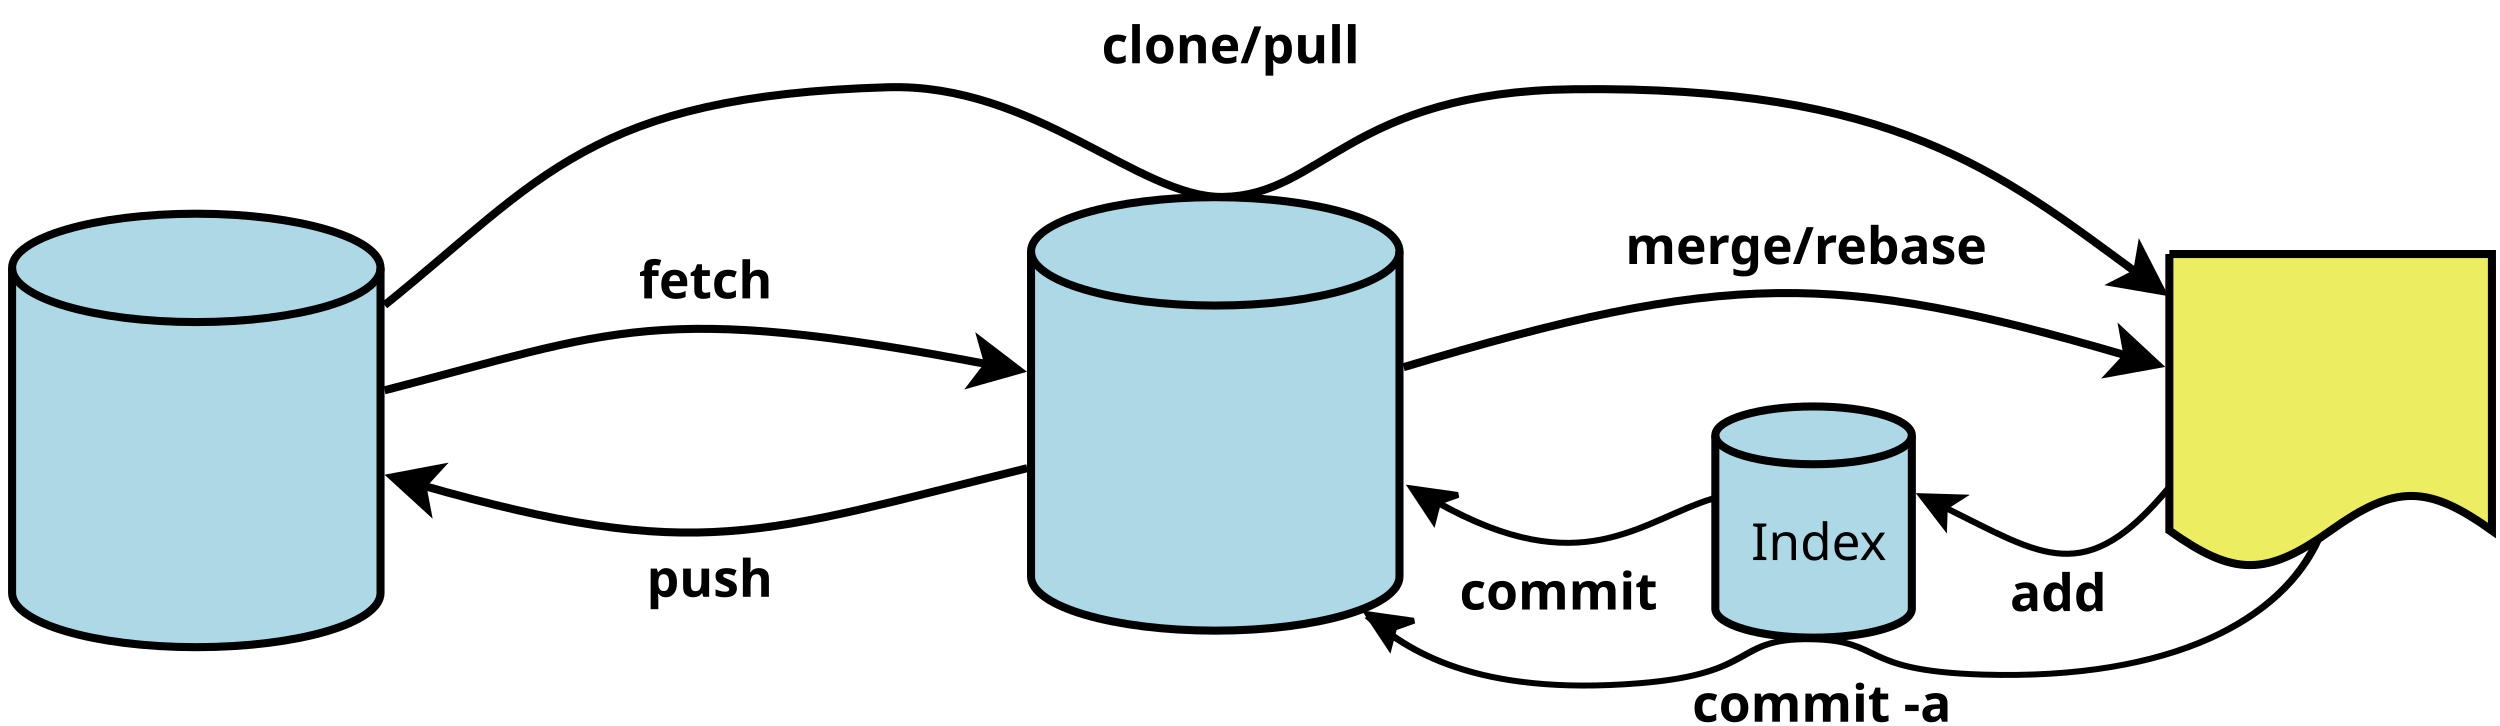
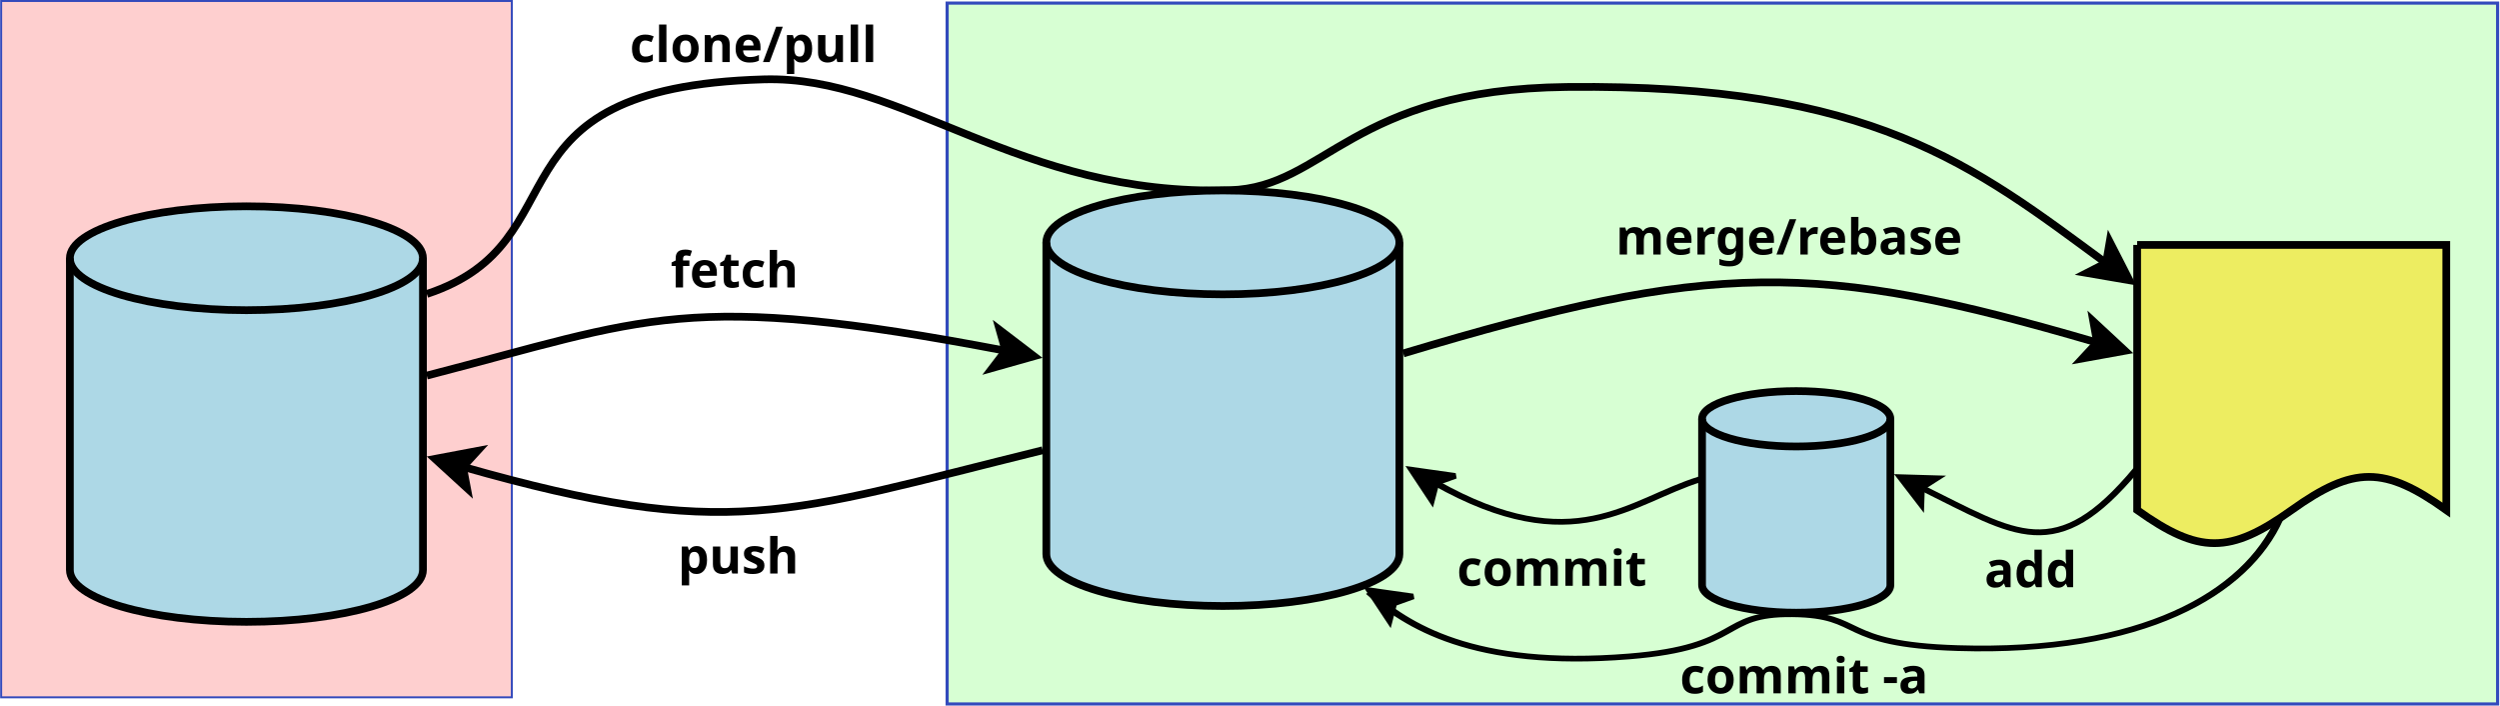
- <svg xmlns="http://www.w3.org/2000/svg" width="31cm" height="9cm" viewBox="143 97 618 180" id="svg2" version="1.1">
+ <svg xmlns="http://www.w3.org/2000/svg" width="32.337cm" height="9.126cm" viewBox="143 97 644.648 182.517" id="svg2" version="1.1">
  <defs id="defs152" />
-   <g id="g4">
-     <path style="fill: #eded61" d="M 680 160 L 760,160 L 760,228.571 C 744,217.143 736,217.143 720,228.571 C 704,240 696,240 680,228.571 L 680,160z" id="path6" />
-     <path style="fill: none; fill-opacity:0; stroke-width: 2; stroke: #000000" d="M 680 160 L 760,160 L 760,228.571 C 744,217.143 736,217.143 720,228.571 C 704,240 696,240 680,228.571 L 680,160" id="path8" />
-     <text font-size="12.8" style="fill: #000000;text-anchor:middle;font-family:sans-serif;font-style:normal;font-weight:normal" x="720" y="192.571" id="text10">
+   <rect style="color:#000000;display:inline;overflow:visible;visibility:visible;opacity:1;fill:#51ff43;fill-opacity:0.234;fill-rule:nonzero;stroke:#334abc;stroke-width:0.812;stroke-linecap:butt;stroke-linejoin:miter;stroke-miterlimit:4;stroke-dasharray:none;stroke-dashoffset:0;stroke-opacity:1;marker:none;enable-background:accumulate" id="rect4271-7" width="401.256" height="181.314" x="387.072" y="97.797" />
+   <g id="g4" transform="translate(15.04339,0.3682796)">
+     <path style="fill:#eded61" d="m 680,160 80,0 0,68.571 c -16,-11.428 -24,-11.428 -40,0 -16,11.429 -24,11.429 -40,0 L 680,160 Z" id="path6" />
+     <path style="fill:none;fill-opacity:0;stroke:#000000;stroke-width:2" d="m 680,160 80,0 0,68.571 c -16,-11.428 -24,-11.428 -40,0 -16,11.429 -24,11.429 -40,0 L 680,160" id="path8" />
+     <text font-size="12.8" style="font-style:normal;font-weight:normal;font-size:12.8px;font-family:sans-serif;text-anchor:middle;fill:#000000" x="720" y="192.571" id="text10">
      <tspan x="720" y="192.571" id="tspan12" />
    </text>
  </g>
-   <g id="g18">
-     <path style="fill: none; fill-opacity:0; stroke-width: 2; stroke: #000000" d="M 237.364 193.801 C 294.614,179.051 304.256,171.549 387.143,187.373" id="path20" />
-     <polygon style="fill: #000000" points="394.51,188.779 383.749,191.815 387.143,187.373 385.625,181.993 " id="polygon22" />
-     <polygon style="fill: none; fill-opacity:0; stroke-width: 2; stroke: #000000" points="394.51,188.779 383.749,191.815 387.143,187.373 385.625,181.993 " id="polygon24" />
+   <rect style="color:#000000;display:inline;overflow:visible;visibility:visible;opacity:1;fill:#fa3333;fill-opacity:0.234;fill-rule:nonzero;stroke:#334abc;stroke-width:0.512;stroke-linecap:butt;stroke-linejoin:miter;stroke-miterlimit:4;stroke-dasharray:none;stroke-dashoffset:0;stroke-opacity:1;marker:none;enable-background:accumulate" id="rect4271" width="132.165" height="180.139" x="142.256" y="97.256" />
+   <g id="g18" transform="translate(15.04339,0.3682796)">
+     <path style="fill:none;fill-opacity:0;stroke:#000000;stroke-width:2" d="m 237.364,193.801 c 57.25,-14.75 66.892,-22.252 149.779,-6.428" id="path20" />
+     <polygon style="fill:#000000" points="385.625,181.993 394.51,188.779 383.749,191.815 387.143,187.373 " id="polygon22" />
+     <polygon style="fill:none;fill-opacity:0;stroke:#000000;stroke-width:2" points="385.625,181.993 394.51,188.779 383.749,191.815 387.143,187.373 " id="polygon24" />
  </g>
-   <g id="g26">
-     <path style="fill: none; fill-opacity:0; stroke-width: 2; stroke: #000000" d="M 490.079 188.061 C 570.079,164.061 596.997,163.999 669.653,185.264" id="path28" />
-     <polygon style="fill: #000000" points="676.851,187.371 665.849,189.361 669.653,185.264 668.658,179.763 " id="polygon30" />
-     <polygon style="fill: none; fill-opacity:0; stroke-width: 2; stroke: #000000" points="676.851,187.371 665.849,189.361 669.653,185.264 668.658,179.763 " id="polygon32" />
+   <g id="g26" transform="translate(15.04339,0.3682796)">
+     <path style="fill:none;fill-opacity:0;stroke:#000000;stroke-width:2" d="m 490.079,188.061 c 80,-24 106.918,-24.062 179.574,-2.797" id="path28" />
+     <polygon style="fill:#000000" points="668.658,179.763 676.851,187.371 665.849,189.361 669.653,185.264 " id="polygon30" />
+     <polygon style="fill:none;fill-opacity:0;stroke:#000000;stroke-width:2" points="668.658,179.763 676.851,187.371 665.849,189.361 669.653,185.264 " id="polygon32" />
  </g>
-   <g id="g34" transform="matrix(0.8315427,0,0,0.7571739,103.9218,39.17611)">
+   <g id="g34" transform="matrix(0.8315427,0,0,0.7571739,118.9652,39.54439)">
    <path style="fill:none;fill-opacity:0;stroke:#000000;stroke-width:2" d="m 692.54,236.247 c -25,33 -37.467,22.16 -66.837,6.262" id="path36" />
-     <polygon style="fill:#000000" points="625.703,242.509 625.522,248.096 619.107,238.939 630.282,239.302 " id="polygon38" />
-     <polygon style="fill:none;fill-opacity:0;stroke:#000000;stroke-width:2" points="625.703,242.509 625.522,248.096 619.107,238.939 630.282,239.302 " id="polygon40" />
+     <polygon style="fill:#000000" points="630.282,239.302 625.703,242.509 625.522,248.096 619.107,238.939 " id="polygon38" />
+     <polygon style="fill:none;fill-opacity:0;stroke:#000000;stroke-width:2" points="630.282,239.302 625.703,242.509 625.522,248.096 619.107,238.939 " id="polygon40" />
  </g>
-   <g id="g42">
-     <path style="fill: none; fill-opacity:0; stroke-width: 2; stroke: #000000" d="M 396.747 213.11 C 330.297,229.46 315.607,236.978 246.722,217.391" id="path44" />
-     <polygon style="fill: #000000" points="239.508,215.339 250.494,213.265 246.722,217.391 247.759,222.884 " id="polygon46" />
-     <polygon style="fill: none; fill-opacity:0; stroke-width: 2; stroke: #000000" points="239.508,215.339 250.494,213.265 246.722,217.391 247.759,222.884 " id="polygon48" />
+   <g id="g42" transform="translate(15.04339,0.3682796)">
+     <path style="fill:none;fill-opacity:0;stroke:#000000;stroke-width:2" d="m 396.747,213.11 c -66.45,16.35 -81.14,23.868 -150.025,4.281" id="path44" />
+     <polygon style="fill:#000000" points="247.759,222.884 239.508,215.339 250.494,213.265 246.722,217.391 " id="polygon46" />
+     <polygon style="fill:none;fill-opacity:0;stroke:#000000;stroke-width:2" points="247.759,222.884 239.508,215.339 250.494,213.265 246.722,217.391 " id="polygon48" />
  </g>
-   <g id="g50">
-     <path style="fill:none;fill-opacity:0;stroke:#000000;stroke-width:2" d="m 237.381,172.678 c 38.851,-31.25 50.977,-51.895 124.785,-54.039 36.344,-1.056 62.315,27.467 83.061,27.203 24.74,-0.314 31.199,-26.092 87.134,-26.712 79.31,-0.879 105.365,20.403 139.596,45.561" id="path52" />
-     <polygon style="fill: #000000" points="678,169.133 666.981,167.24 671.957,164.691 672.903,159.182 " id="polygon54" />
-     <polygon style="fill: none; fill-opacity:0; stroke-width: 2; stroke: #000000" points="678,169.133 666.981,167.24 671.957,164.691 672.903,159.182 " id="polygon56" />
+   <g id="g50" transform="translate(15.04339,0.3682796)">
+     <path style="fill:none;fill-opacity:0;stroke:#000000;stroke-width:2" d="m 237.381,172.678 c 41.065,-13.537 13.336,-53.371 87.144,-55.515 36.344,-1.056 66.005,30.419 120.701,28.679 24.73,-0.786 31.199,-26.092 87.134,-26.712 79.31,-0.879 105.365,20.403 139.596,45.561" id="path52" />
+     <polygon style="fill:#000000" points="672.903,159.182 678,169.133 666.981,167.24 671.957,164.691 " id="polygon54" />
+     <polygon style="fill:none;fill-opacity:0;stroke:#000000;stroke-width:2" points="672.903,159.182 678,169.133 666.981,167.24 671.957,164.691 " id="polygon56" />
  </g>
-   <text font-size="12.8" style="font-style:normal;font-weight:700;font-size:12.8px;font-family:sans-serif;text-anchor:middle;fill:#000000" x="447.196" y="112.69" id="text58">
-     <tspan x="447.196" y="112.69" id="tspan60">clone/pull</tspan>
+   <text font-size="12.8" style="font-style:normal;font-weight:700;font-size:12.8px;font-family:sans-serif;text-anchor:middle;fill:#000000" x="336.933" y="113.059" id="text58">
+     <tspan x="336.933" y="113.059" id="tspan60">clone/pull</tspan>
  </text>
-   <text font-size="12.8" style="font-style:normal;font-weight:700;font-size:12.8px;font-family:sans-serif;text-anchor:middle;fill:#000000" x="317" y="171" id="text62">
-     <tspan x="317" y="171" id="tspan64">fetch</tspan>
+   <text font-size="12.8" style="font-style:normal;font-weight:700;font-size:12.8px;font-family:sans-serif;text-anchor:middle;fill:#000000" x="332.043" y="171.368" id="text62">
+     <tspan x="332.043" y="171.368" id="tspan64">fetch</tspan>
  </text>
-   <text font-size="12.8" style="fill: #000000;text-anchor:middle;font-family:sans-serif;font-style:normal;font-weight:700" x="318" y="245" id="text66">
-     <tspan x="318" y="245" id="tspan68">push</tspan>
+   <text font-size="12.8" style="font-style:normal;font-weight:700;font-size:12.8px;font-family:sans-serif;text-anchor:middle;fill:#000000" x="333.043" y="245.368" id="text66">
+     <tspan x="333.043" y="245.368" id="tspan68">push</tspan>
  </text>
-   <text font-size="12.8" style="font-style:normal;font-weight:700;font-size:12.8px;font-family:sans-serif;text-anchor:middle;fill:#000000" x="589.904" y="162.476" id="text70">
-     <tspan x="589.904" y="162.476" id="tspan72">merge/rebase</tspan>
+   <text font-size="12.8" style="font-style:normal;font-weight:700;font-size:12.8px;font-family:sans-serif;text-anchor:middle;fill:#000000" x="604.948" y="162.844" id="text70">
+     <tspan x="604.948" y="162.844" id="tspan72">merge/rebase</tspan>
  </text>
-   <text font-size="12.8" style="font-style:normal;font-weight:700;font-size:12.8px;font-family:sans-serif;text-anchor:middle;fill:#000000" x="652.453" y="248.537" id="text74">
-     <tspan x="652.453" y="248.537" id="tspan76">add</tspan>
+   <text font-size="12.8" style="font-style:normal;font-weight:700;font-size:12.8px;font-family:sans-serif;text-anchor:middle;fill:#000000" x="667.496" y="248.905" id="text74">
+     <tspan x="667.496" y="248.905" id="tspan76">add</tspan>
  </text>
-   <g id="g78">
-     <rect style="fill: #add8e6" x="145" y="163.437" width="91.375" height="80.625" id="rect80" />
-     <ellipse style="fill: #add8e6" cx="190.687" cy="244.062" rx="45.688" ry="13.438" id="ellipse82" />
-     <ellipse style="fill: #add8e6" cx="190.687" cy="163.437" rx="45.688" ry="13.438" id="ellipse84" />
-     <ellipse style="fill: none; fill-opacity:0; stroke-width: 2; stroke: #000000" cx="190.687" cy="163.437" rx="45.688" ry="13.438" id="ellipse86" />
-     <path style="fill: none; fill-opacity:0; stroke-width: 2; stroke: #000000" d="M 236.375 163.437 L 236.375,244.062 C 236.375,251.484 215.92,257.5 190.687,257.5 C 165.455,257.5 145,251.484 145,244.062 L 145,163.437" id="path88" />
-     <text font-size="12.8" style="fill: #000000;text-anchor:middle;font-family:sans-serif;font-style:normal;font-weight:normal" x="190.687" y="269.5" id="text90">
+   <g id="g78" transform="translate(15.04339,0.3682796)">
+     <rect style="fill:#add8e6" x="145" y="163.437" width="91.375" height="80.625" id="rect80" />
+     <ellipse style="fill:#add8e6" cx="190.687" cy="244.062" rx="45.688" ry="13.438" id="ellipse82" />
+     <ellipse style="fill:#add8e6" cx="190.687" cy="163.437" rx="45.688" ry="13.438" id="ellipse84" />
+     <ellipse style="fill:none;fill-opacity:0;stroke:#000000;stroke-width:2" cx="190.687" cy="163.437" rx="45.688" ry="13.438" id="ellipse86" />
+     <path style="fill:none;fill-opacity:0;stroke:#000000;stroke-width:2" d="m 236.375,163.437 0,80.625 c 0,7.422 -20.455,13.438 -45.688,13.438 C 165.455,257.5 145,251.484 145,244.062 l 0,-80.625" id="path88" />
+     <text font-size="12.8" style="font-style:normal;font-weight:normal;font-size:12.8px;font-family:sans-serif;text-anchor:middle;fill:#000000" x="190.687" y="269.5" id="text90">
      <tspan x="190.687" y="269.5" id="tspan92" />
    </text>
  </g>
-   <g id="g98">
-     <rect style="fill: #add8e6" x="397.7" y="159.338" width="91.375" height="80.625" id="rect100" />
-     <ellipse style="fill: #add8e6" cx="443.388" cy="239.963" rx="45.688" ry="13.438" id="ellipse102" />
-     <ellipse style="fill: #add8e6" cx="443.388" cy="159.338" rx="45.688" ry="13.438" id="ellipse104" />
-     <ellipse style="fill: none; fill-opacity:0; stroke-width: 2; stroke: #000000" cx="443.388" cy="159.338" rx="45.688" ry="13.438" id="ellipse106" />
-     <path style="fill: none; fill-opacity:0; stroke-width: 2; stroke: #000000" d="M 489.075 159.338 L 489.075,239.963 C 489.075,247.384 468.62,253.4 443.388,253.4 C 418.155,253.4 397.7,247.384 397.7,239.963 L 397.7,159.338" id="path108" />
-     <text font-size="12.8" style="fill: #000000;text-anchor:middle;font-family:sans-serif;font-style:normal;font-weight:normal" x="443.388" y="265.4" id="text110">
+   <g id="g98" transform="translate(15.04339,0.3682796)">
+     <rect style="fill:#add8e6" x="397.7" y="159.338" width="91.375" height="80.625" id="rect100" />
+     <ellipse style="fill:#add8e6" cx="443.388" cy="239.963" rx="45.688" ry="13.438" id="ellipse102" />
+     <ellipse style="fill:#add8e6" cx="443.388" cy="159.338" rx="45.688" ry="13.438" id="ellipse104" />
+     <ellipse style="fill:none;fill-opacity:0;stroke:#000000;stroke-width:2" cx="443.388" cy="159.338" rx="45.688" ry="13.438" id="ellipse106" />
+     <path style="fill:none;fill-opacity:0;stroke:#000000;stroke-width:2" d="m 489.075,159.338 0,80.625 c 0,7.421 -20.455,13.437 -45.687,13.437 -25.233,0 -45.688,-6.016 -45.688,-13.437 l 0,-80.625" id="path108" />
+     <text font-size="12.8" style="font-style:normal;font-weight:normal;font-size:12.8px;font-family:sans-serif;text-anchor:middle;fill:#000000" x="443.388" y="265.4" id="text110">
      <tspan x="443.388" y="265.4" id="tspan112" />
    </text>
  </g>
-   <g id="g118">
-     <rect style="fill: #add8e6" x="567.4" y="204.967" width="48.735" height="43.002" id="rect120" />
-     <ellipse style="fill: #add8e6" cx="591.768" cy="247.968" rx="24.367" ry="7.167" id="ellipse122" />
-     <ellipse style="fill: #add8e6" cx="591.768" cy="204.967" rx="24.367" ry="7.167" id="ellipse124" />
-     <ellipse style="fill: none; fill-opacity:0; stroke-width: 2; stroke: #000000" cx="591.768" cy="204.967" rx="24.367" ry="7.167" id="ellipse126" />
-     <path style="fill: none; fill-opacity:0; stroke-width: 2; stroke: #000000" d="M 616.135 204.967 L 616.135,247.968 C 616.135,251.927 605.225,255.135 591.768,255.135 C 578.31,255.135 567.4,251.927 567.4,247.968 L 567.4,204.967" id="path128" />
-     <text font-size="12.8" style="fill: #000000;text-anchor:middle;font-family:sans-serif;font-style:normal;font-weight:normal" x="591.768" y="267.135" id="text130">
+   <g id="g118" transform="translate(15.04339,0.3682796)">
+     <rect style="fill:#add8e6" x="567.4" y="204.967" width="48.735" height="43.001" id="rect120" />
+     <ellipse style="fill:#add8e6" cx="591.768" cy="247.968" rx="24.367" ry="7.167" id="ellipse122" />
+     <ellipse style="fill:#add8e6" cx="591.768" cy="204.967" rx="24.367" ry="7.167" id="ellipse124" />
+     <ellipse style="fill:none;fill-opacity:0;stroke:#000000;stroke-width:2" cx="591.768" cy="204.967" rx="24.367" ry="7.167" id="ellipse126" />
+     <path style="fill:none;fill-opacity:0;stroke:#000000;stroke-width:2" d="m 616.135,204.967 0,43.001 c 0,3.959 -10.91,7.167 -24.367,7.167 -13.458,0 -24.368,-3.208 -24.368,-7.167 l 0,-43.001" id="path128" />
+     <text font-size="12.8" style="font-style:normal;font-weight:normal;font-size:12.8px;font-family:sans-serif;text-anchor:middle;fill:#000000" x="591.768" y="267.135" id="text130">
      <tspan x="591.768" y="267.135" id="tspan132" />
    </text>
  </g>
-   <text font-size="12.8" style="fill: #000000;text-anchor:middle;font-family:sans-serif;font-style:normal;font-weight:normal" x="593.068" y="235.893" id="text134">
-     <tspan x="593.068" y="235.893" id="tspan136" style="font-size:12.7px">Index</tspan>
+   <text font-size="12.8" style="font-style:normal;font-weight:700;font-size:12.8px;font-family:sans-serif;text-anchor:middle;fill:#000000" x="543.567" y="248.536" id="text138">
+     <tspan x="543.567" y="248.536" id="tspan140">commit</tspan>
  </text>
-   <text font-size="12.8" style="font-style:normal;font-weight:700;font-size:12.8px;font-family:sans-serif;text-anchor:middle;fill:#000000" x="528.524" y="248.168" id="text138">
-     <tspan x="528.524" y="248.168" id="tspan140">commit</tspan>
-   </text>
-   <g id="g142" transform="matrix(1.004199,0,0,0.738961,-1.480621,47.79592)">
+   <g id="g142" transform="matrix(1.004199,0,0,0.738961,13.56277,48.1642)">
    <path style="fill:none;fill-opacity:0;stroke:#000000;stroke-width:2" d="m 566.028,233.844 c -18.067,7.532 -32.412,28.728 -68.232,1.297" id="path144" />
-     <polygon style="fill:#000000" points="491.842,230.581 502.821,232.692 497.796,235.141 496.741,240.631 " id="polygon146" />
-     <polygon style="fill:none;fill-opacity:0;stroke:#000000;stroke-width:2" points="491.842,230.581 502.821,232.692 497.796,235.141 496.741,240.631 " id="polygon148" />
+     <polygon style="fill:#000000" points="496.741,240.631 491.842,230.581 502.821,232.692 497.796,235.141 " id="polygon146" />
+     <polygon style="fill:none;fill-opacity:0;stroke:#000000;stroke-width:2" points="496.741,240.631 491.842,230.581 502.821,232.692 497.796,235.141 " id="polygon148" />
  </g>
-   <g id="g142-3" transform="matrix(1.004199,0,0,0.738961,56.22226,91.90691)">
+   <g id="g142-3" transform="matrix(1.004199,0,0,0.738961,71.26564,92.27519)">
    <path style="fill:none;fill-opacity:0;stroke:#000000;stroke-width:2" d="m 657.899,187.9 c -8.632,26.33 -35.405,47.379 -82.943,45.384 -31.289,-1.313 -23.712,-11.57 -42.615,-11.86 -19.149,-0.294 -12.274,11.507 -42.092,14.772 -40.317,4.415 -57.472,-10.985 -67.053,-22.529" id="path144-6" />
    <g id="g4346" transform="translate(-68.35236,-17.47861)">
-       <polygon id="polygon146-7" points="496.741,240.631 491.842,230.581 502.821,232.692 497.796,235.141 " style="fill:#000000" />
-       <polygon id="polygon148-7" points="496.741,240.631 491.842,230.581 502.821,232.692 497.796,235.141 " style="fill:none;fill-opacity:0;stroke:#000000;stroke-width:2" />
+       <polygon id="polygon146-7" points="497.796,235.141 496.741,240.631 491.842,230.581 502.821,232.692 " style="fill:#000000" />
+       <polygon id="polygon148-7" points="497.796,235.141 496.741,240.631 491.842,230.581 502.821,232.692 " style="fill:none;fill-opacity:0;stroke:#000000;stroke-width:2" />
    </g>
  </g>
-   <text font-size="12.8" style="font-style:normal;font-weight:700;font-size:12.8px;font-family:sans-serif;text-anchor:middle;fill:#000000" x="593.81" y="275.995" id="text58-2">
-     <tspan x="593.81" y="275.995" id="tspan60-9">commit -a</tspan>
+   <text font-size="12.8" style="font-style:normal;font-weight:700;font-size:12.8px;font-family:sans-serif;text-anchor:middle;fill:#000000" x="608.853" y="276.363" id="text58-2">
+     <tspan x="608.853" y="276.363" id="tspan60-9">commit -a</tspan>
  </text>
-   <flowRoot xml:space="preserve" id="flowRoot4540" style="font-style:normal;font-weight:normal;font-size:12.7px;line-height:125%;font-family:sans-serif;letter-spacing:0px;word-spacing:0px;fill:#000000;fill-opacity:1;stroke:none;stroke-width:1px;stroke-linecap:butt;stroke-linejoin:miter;stroke-opacity:1" transform="translate(0.5002361,1.043771)">
+   <flowRoot xml:space="preserve" id="flowRoot4540" style="font-style:normal;font-weight:normal;font-size:12.7px;line-height:125%;font-family:sans-serif;letter-spacing:0px;word-spacing:0px;fill:#000000;fill-opacity:1;stroke:none;stroke-width:1px;stroke-linecap:butt;stroke-linejoin:miter;stroke-opacity:1" transform="translate(15.54362,1.412051)">
    <flowRegion id="flowRegion4542">
-       <rect id="rect4544" width="84.545" height="35.488" x="147.48" y="190.889" />
+       <rect id="rect4544" width="84.545" height="56.892" x="147.48" y="190.889" />
    </flowRegion>
    <flowPara id="flowPara4546" style="text-align:center;text-anchor:middle">Remote</flowPara>
    <flowPara id="flowPara4548" style="text-align:center;text-anchor:middle">Repository</flowPara>
+     <flowPara style="text-align:center;text-anchor:middle" id="flowPara4225">(github, …)</flowPara>
  </flowRoot>
-   <flowRoot transform="translate(253.2007,1.043771)" xml:space="preserve" id="flowRoot4540-2" style="font-style:normal;font-weight:normal;font-size:12.7px;line-height:125%;font-family:sans-serif;letter-spacing:0px;word-spacing:0px;fill:#000000;fill-opacity:1;stroke:none;stroke-width:1px;stroke-linecap:butt;stroke-linejoin:miter;stroke-opacity:1">
+   <flowRoot transform="translate(268.2441,1.412051)" xml:space="preserve" id="flowRoot4540-2" style="font-style:normal;font-weight:normal;font-size:12.7px;line-height:125%;font-family:sans-serif;letter-spacing:0px;word-spacing:0px;fill:#000000;fill-opacity:1;stroke:none;stroke-width:1px;stroke-linecap:butt;stroke-linejoin:miter;stroke-opacity:1">
    <flowRegion id="flowRegion4542-6">
-       <rect id="rect4544-7" width="84.545" height="35.488" x="147.48" y="190.889" />
+       <rect id="rect4544-7" width="84.545" height="59.844" x="147.48" y="190.889" />
    </flowRegion>
    <flowPara id="flowPara4546-9" style="text-align:center;text-anchor:middle">Local</flowPara>
    <flowPara id="flowPara4548-2" style="text-align:center;text-anchor:middle">Repository</flowPara>
+     <flowPara style="text-align:center;text-anchor:middle" id="flowPara4221">(<flowSpan style="font-style:normal;font-variant:normal;font-weight:normal;font-stretch:normal;font-family:Courier;-inkscape-font-specification:Courier" id="flowSpan4223">.git/</flowSpan>)</flowPara>
  </flowRoot>
-   <flowRoot transform="translate(529.813,-13.11258)" xml:space="preserve" id="flowRoot4540-8" style="font-style:normal;font-weight:normal;font-size:12.7px;line-height:125%;font-family:sans-serif;letter-spacing:0px;word-spacing:0px;fill:#000000;fill-opacity:1;stroke:none;stroke-width:1px;stroke-linecap:butt;stroke-linejoin:miter;stroke-opacity:1">
+   <flowRoot transform="translate(544.8564,-12.74431)" xml:space="preserve" id="flowRoot4540-8" style="font-style:normal;font-weight:normal;font-size:12.7px;line-height:125%;font-family:sans-serif;letter-spacing:0px;word-spacing:0px;fill:#000000;fill-opacity:1;stroke:none;stroke-width:1px;stroke-linecap:butt;stroke-linejoin:miter;stroke-opacity:1">
    <flowRegion id="flowRegion4542-65">
      <rect id="rect4544-1" width="84.545" height="35.488" x="147.48" y="190.889" />
    </flowRegion>
    <flowPara id="flowPara4546-3" style="text-align:center;text-anchor:middle">Working</flowPara>
    <flowPara id="flowPara4548-1" style="text-align:center;text-anchor:middle">Directory</flowPara>
  </flowRoot>
+   <flowRoot xml:space="preserve" id="flowRoot4540-2-4" style="font-style:normal;font-weight:normal;font-size:22.5px;line-height:125%;font-family:sans-serif;letter-spacing:0px;word-spacing:0px;fill:#000000;fill-opacity:1;stroke:none;stroke-width:1px;stroke-linecap:butt;stroke-linejoin:miter;stroke-opacity:1" transform="matrix(0.5644444,0,0,0.5644444,573.9086,219.1597)">
+     <flowRegion id="flowRegion4542-6-1">
+       <rect id="rect4544-7-6" width="149.785" height="106.023" x="-17.27" y="-5.332" />
+     </flowRegion>
+     <flowPara style="text-align:center;text-anchor:middle" id="flowPara4221-5">Index</flowPara>
+     <flowPara style="font-size:15px;text-align:center;text-anchor:middle" id="flowPara4268">(<flowSpan style="font-style:normal;font-variant:normal;font-weight:normal;font-stretch:normal;font-size:15px;font-family:Courier;-inkscape-font-specification:Courier" id="flowSpan4223-1">.git/…</flowSpan>)</flowPara>
+   </flowRoot>
</svg>
